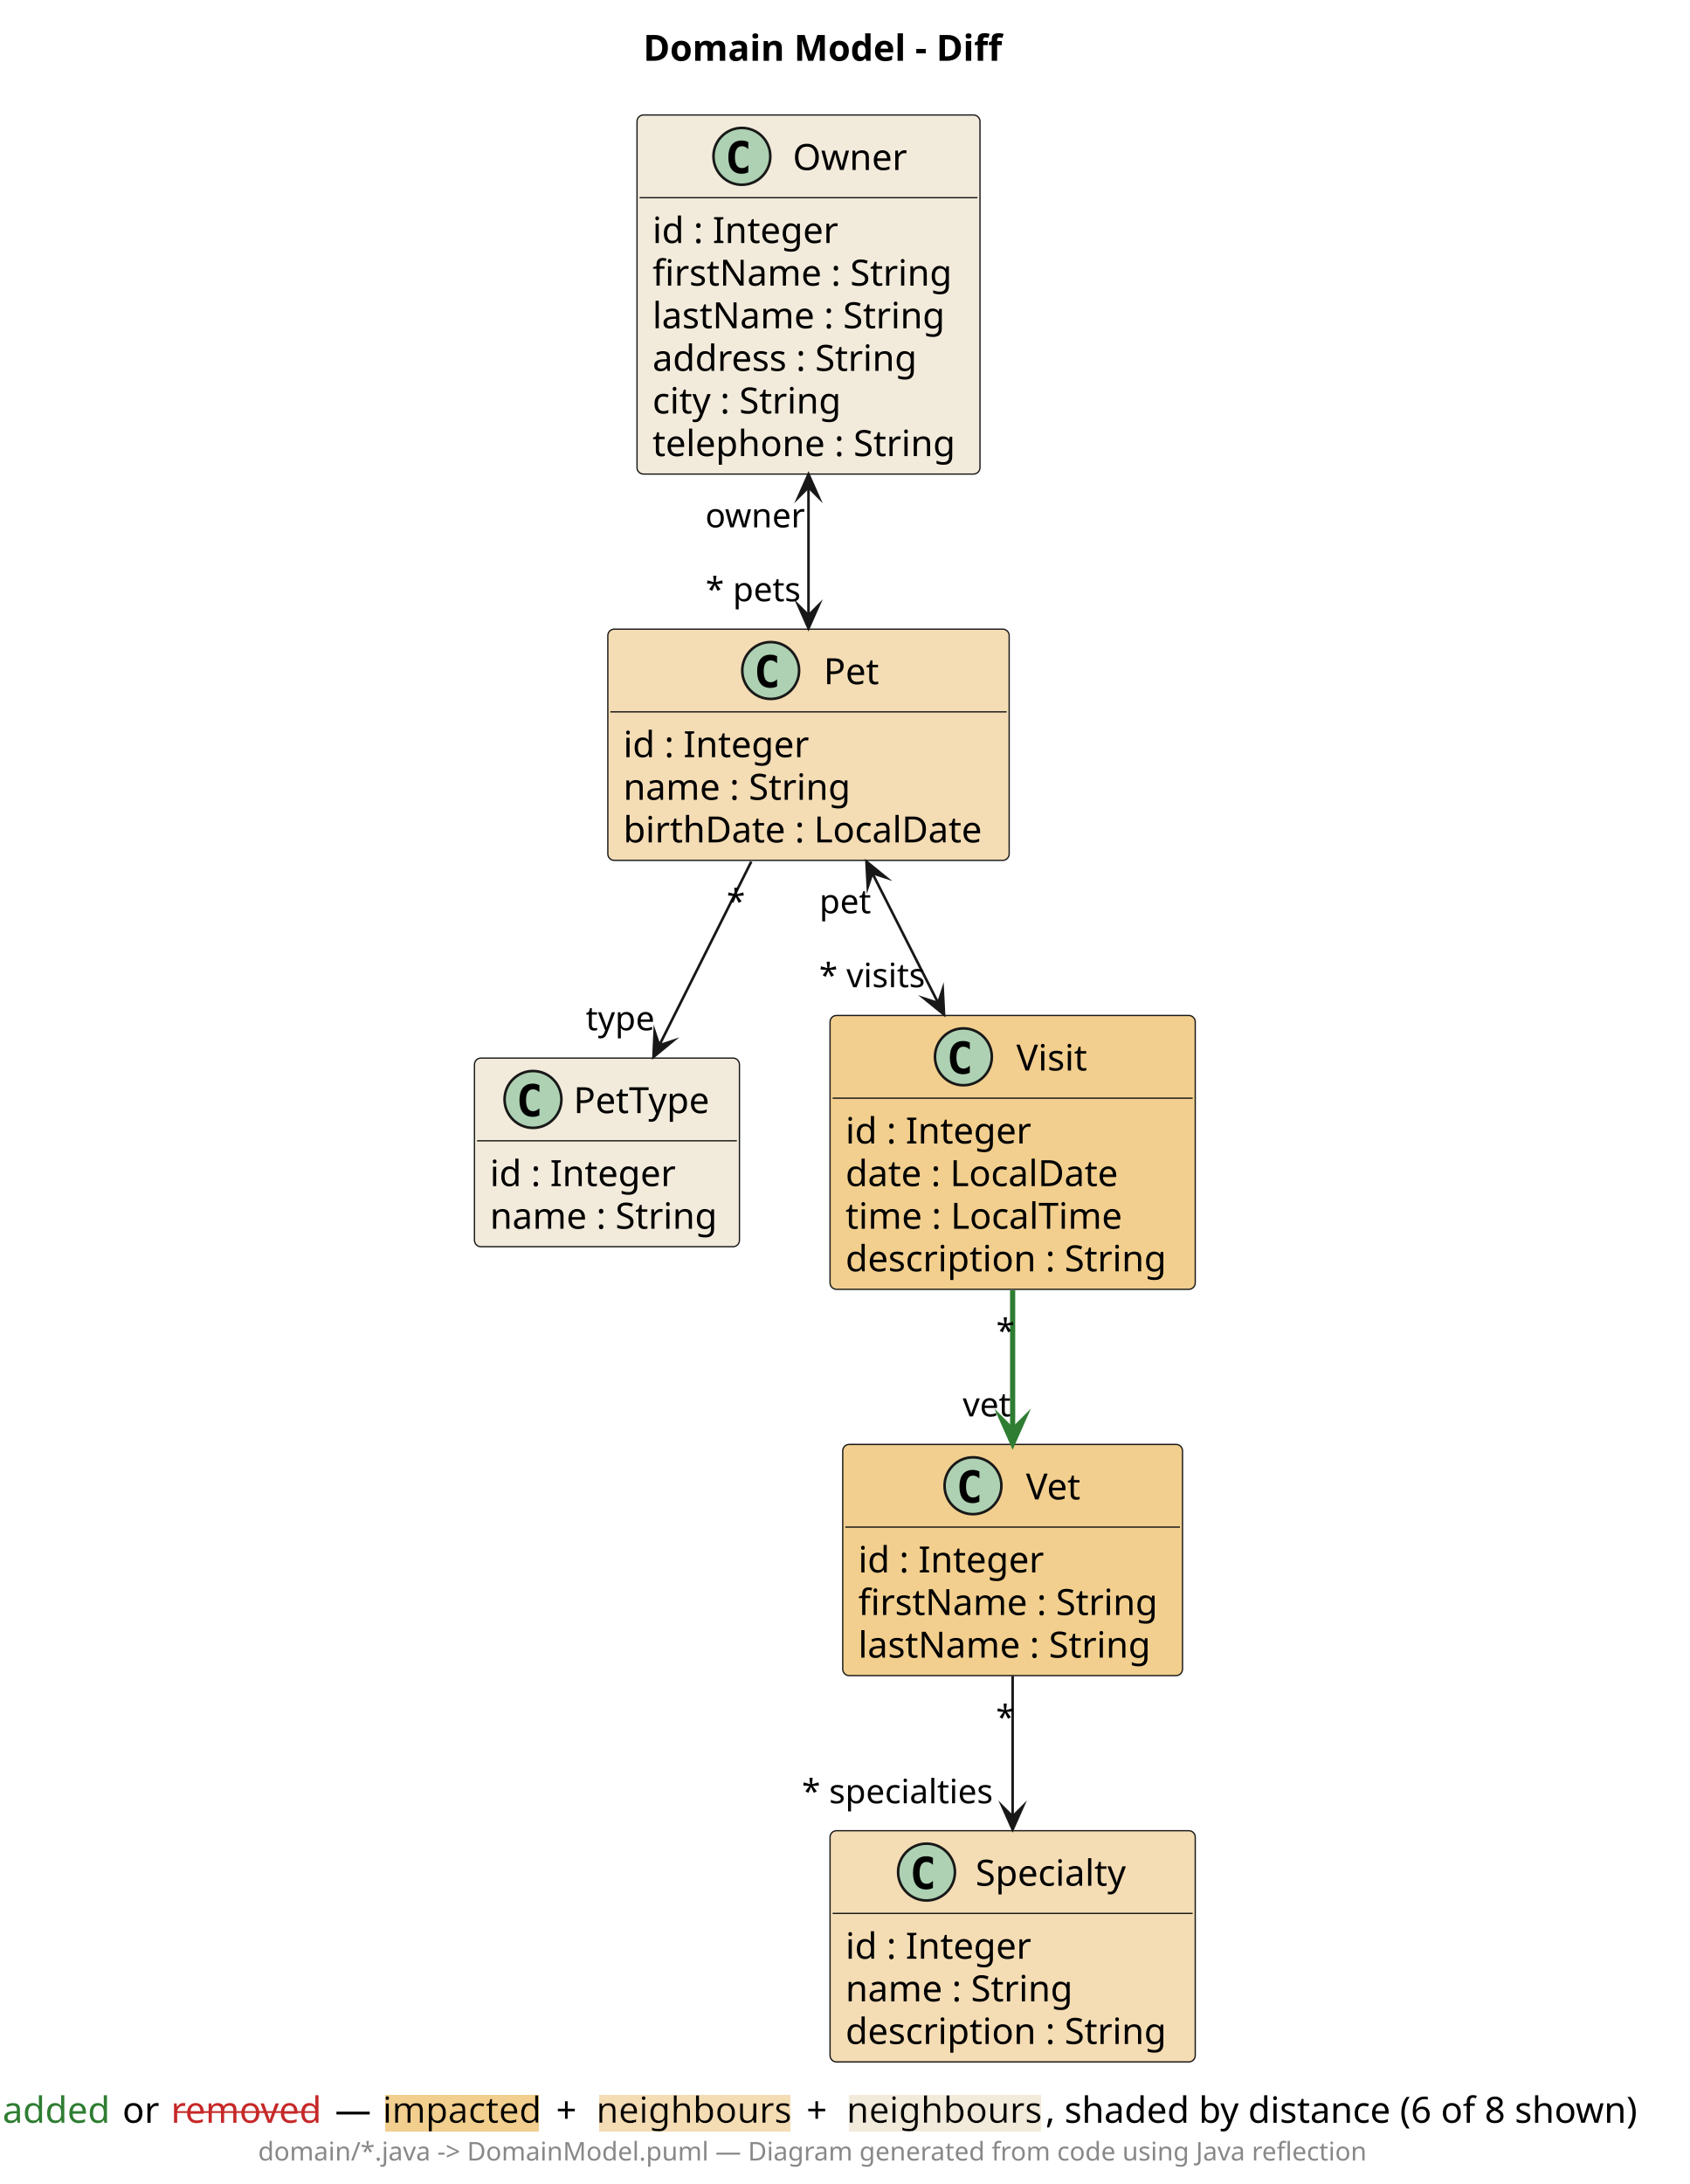
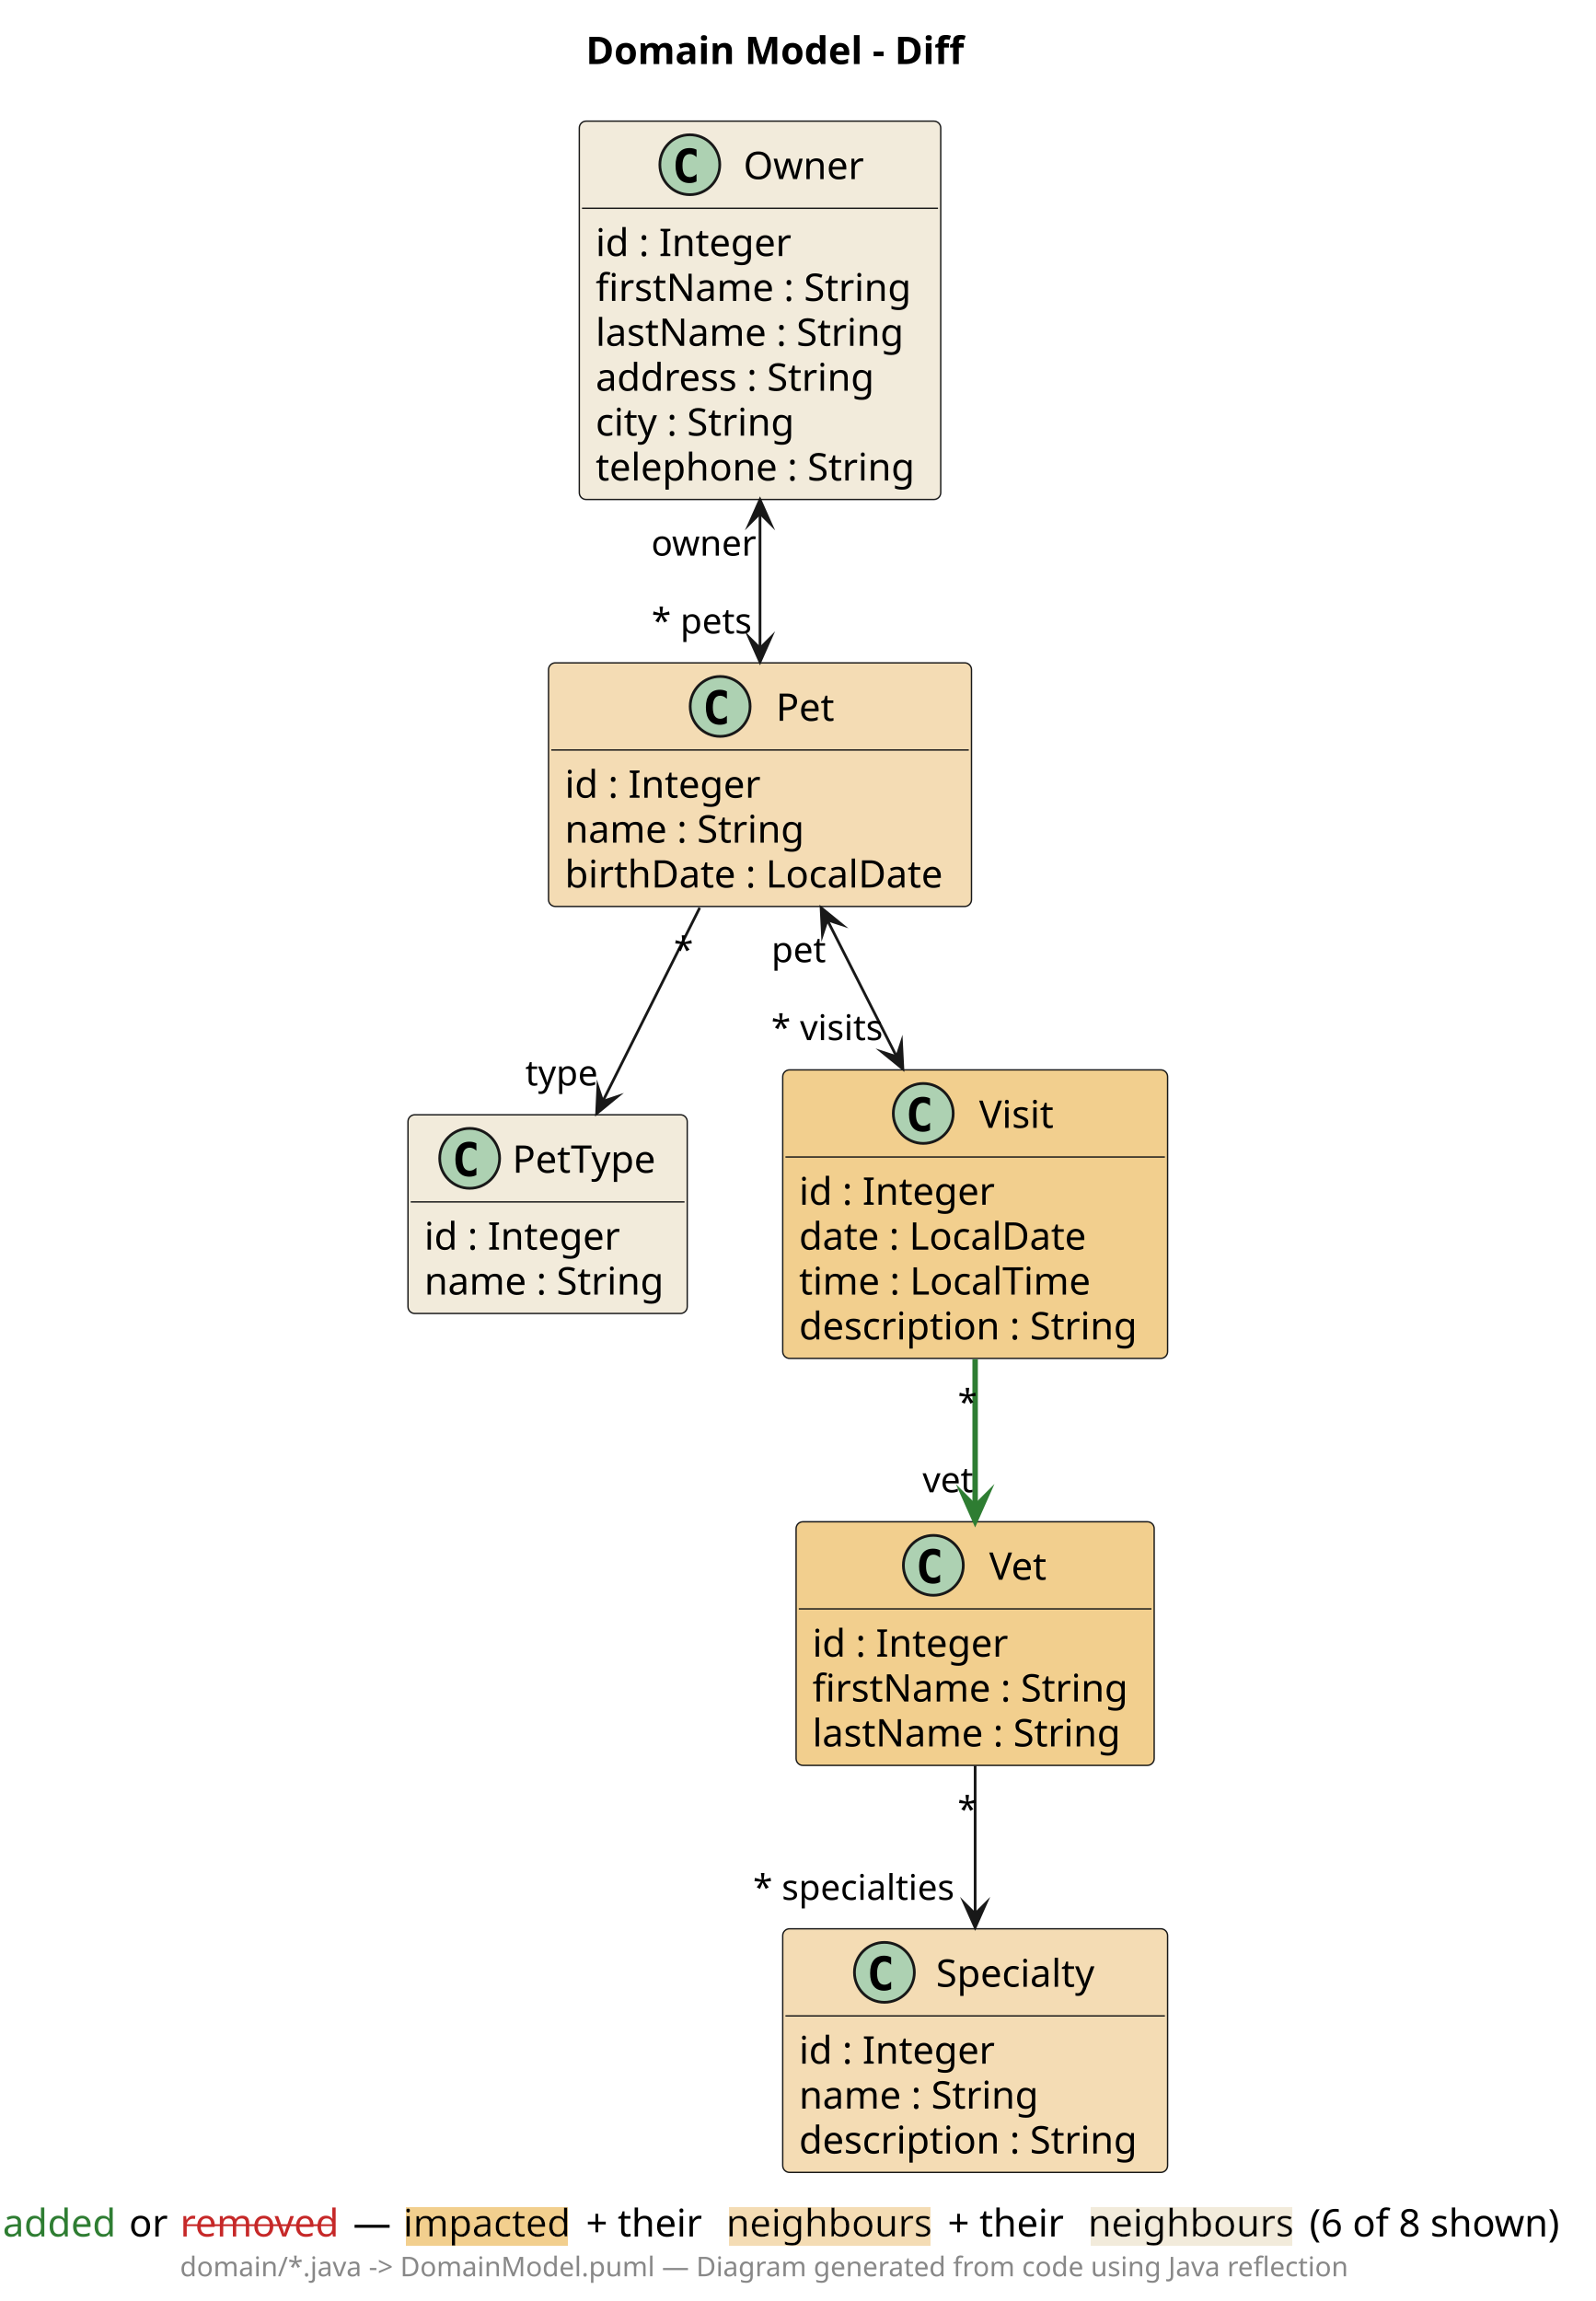
- <svg xmlns="http://www.w3.org/2000/svg" xmlns:xlink="http://www.w3.org/1999/xlink" version="1.1" data-diagram-type="CLASS" style="width:654px;height:845px;background:#FFFFFF;" width="654px" height="845px" viewBox="0 0 654 845" zoomAndPan="magnify" preserveAspectRatio="none" contentStyleType="text/css">
+ <svg xmlns="http://www.w3.org/2000/svg" xmlns:xlink="http://www.w3.org/1999/xlink" version="1.1" data-diagram-type="CLASS" style="width:586px;height:845px;background:#FFFFFF;" width="586px" height="845px" viewBox="0 0 586 845" zoomAndPan="magnify" preserveAspectRatio="none" contentStyleType="text/css">
  <defs>
-     <filter id="b1r1byp62zz5xu0" x="0" y="0" width="1" height="1">
+     <filter id="bhjd1z0rxfkqf0" x="0" y="0" width="1" height="1">
      <feFlood flood-color="#F2CF8E" result="flood" />
      <feComposite in="SourceGraphic" in2="flood" operator="over" />
    </filter>
-     <filter id="b1r1byp62zz5xu1" x="0" y="0" width="1" height="1">
+     <filter id="bhjd1z0rxfkqf1" x="0" y="0" width="1" height="1">
      <feFlood flood-color="#F4DCB4" result="flood" />
      <feComposite in="SourceGraphic" in2="flood" operator="over" />
    </filter>
-     <filter id="b1r1byp62zz5xu2" x="0" y="0" width="1" height="1">
+     <filter id="bhjd1z0rxfkqf2" x="0" y="0" width="1" height="1">
      <feFlood flood-color="#F2EBDB" result="flood" />
      <feComposite in="SourceGraphic" in2="flood" operator="over" />
    </filter>
  </defs>
  <g font-family="sans-serif" lengthAdjust="spacing">
    <g class="title" data-source-line="3">
-       <text x="248.929" y="23.535" fill="#000" font-size="14" textLength="149.324" font-weight="700">Domain Model - Diff</text>
+       <text x="215.136" y="23.535" fill="#000" font-size="14" textLength="149.324" font-weight="700">Domain Model - Diff</text>
    </g>
    <g class="entity" data-qualified-name="Owner" id="ent0001" data-source-line="9">
      <a target="_top" href="src://petclinic-backend/src/main/java/victor/training/petclinic/domain/Owner.java:28" xlink:href="src://petclinic-backend/src/main/java/victor/training/petclinic/domain/Owner.java:28" xlink:type="simple" xlink:actuate="onRequest" xlink:show="new" title="Click to open in editor" xlink:title="Click to open in editor">
-         <rect x="246.528" y="44.488" width="132.729" height="138.93" fill="#F2EBDB" style="stroke:#181818;stroke-width:0.5;" rx="2.5" ry="2.5" />
-         <ellipse cx="287.111" cy="60.488" rx="11" ry="11" fill="#ADD1B2" style="stroke:#181818;stroke-width:1;" />
-         <path d="M289.584,66.631 Q289.003,66.93 288.364,67.08 Q287.724,67.229 287.019,67.229 Q284.512,67.229 283.192,65.577 Q281.872,63.925 281.872,60.804 Q281.872,57.675 283.192,56.023 Q284.512,54.371 287.019,54.371 Q287.724,54.371 288.372,54.521 Q289.019,54.67 289.584,54.969 L289.584,57.691 Q288.953,57.11 288.359,56.841 Q287.766,56.571 287.135,56.571 Q285.79,56.571 285.106,57.637 Q284.421,58.704 284.421,60.804 Q284.421,62.896 285.106,63.963 Q285.79,65.029 287.135,65.029 Q287.766,65.029 288.359,64.76 Q288.953,64.49 289.584,63.909 Z " fill="#000" />
-         <text x="306.796" y="65.779" fill="#000" font-size="14" textLength="43.88">Owner</text>
-         <line x1="247.528" y1="76.488" x2="378.258" y2="76.488" style="stroke:#181818;stroke-width:0.5;" />
-         <text x="252.528" y="94.023" fill="#000" font-size="14" textLength="74.163">id : Integer</text>
-         <text x="252.528" y="110.512" fill="#000" font-size="14" textLength="119.499">firstName : String</text>
-         <text x="252.528" y="127" fill="#000" font-size="14" textLength="116.354">lastName : String</text>
-         <text x="252.528" y="143.488" fill="#000" font-size="14" textLength="106.415">address : String</text>
-         <text x="252.528" y="159.977" fill="#000" font-size="14" textLength="77.027">city : String</text>
-         <text x="252.528" y="176.465" fill="#000" font-size="14" textLength="120.729">telephone : String</text>
+         <rect x="212.735" y="44.488" width="132.729" height="138.93" fill="#F2EBDB" style="stroke:#181818;stroke-width:0.5;" rx="2.5" ry="2.5" />
+         <ellipse cx="253.317" cy="60.488" rx="11" ry="11" fill="#ADD1B2" style="stroke:#181818;stroke-width:1;" />
+         <path d="M255.79,66.631 Q255.209,66.93 254.57,67.08 Q253.931,67.229 253.225,67.229 Q250.719,67.229 249.399,65.577 Q248.079,63.925 248.079,60.804 Q248.079,57.675 249.399,56.023 Q250.719,54.371 253.225,54.371 Q253.931,54.371 254.578,54.521 Q255.226,54.67 255.79,54.969 L255.79,57.691 Q255.159,57.11 254.566,56.841 Q253.972,56.571 253.342,56.571 Q251.997,56.571 251.312,57.637 Q250.627,58.704 250.627,60.804 Q250.627,62.896 251.312,63.963 Q251.997,65.029 253.342,65.029 Q253.972,65.029 254.566,64.76 Q255.159,64.49 255.79,63.909 Z " fill="#000" />
+         <text x="273.002" y="65.779" fill="#000" font-size="14" textLength="43.88">Owner</text>
+         <line x1="213.735" y1="76.488" x2="344.464" y2="76.488" style="stroke:#181818;stroke-width:0.5;" />
+         <text x="218.735" y="94.023" fill="#000" font-size="14" textLength="74.163">id : Integer</text>
+         <text x="218.735" y="110.512" fill="#000" font-size="14" textLength="119.499">firstName : String</text>
+         <text x="218.735" y="127" fill="#000" font-size="14" textLength="116.354">lastName : String</text>
+         <text x="218.735" y="143.488" fill="#000" font-size="14" textLength="106.415">address : String</text>
+         <text x="218.735" y="159.977" fill="#000" font-size="14" textLength="77.027">city : String</text>
+         <text x="218.735" y="176.465" fill="#000" font-size="14" textLength="120.729">telephone : String</text>
      </a>
    </g>
    <g class="entity" data-qualified-name="Pet" id="ent0002" data-source-line="17">
      <a target="_top" href="src://petclinic-backend/src/main/java/victor/training/petclinic/domain/Pet.java:29" xlink:href="src://petclinic-backend/src/main/java/victor/training/petclinic/domain/Pet.java:29" xlink:type="simple" xlink:actuate="onRequest" xlink:show="new" title="Click to open in editor" xlink:title="Click to open in editor">
-         <rect x="235.228" y="243.418" width="155.322" height="89.465" fill="#F4DCB4" style="stroke:#181818;stroke-width:0.5;" rx="2.5" ry="2.5" />
-         <ellipse cx="298.252" cy="259.418" rx="11" ry="11" fill="#ADD1B2" style="stroke:#181818;stroke-width:1;" />
-         <path d="M300.725,265.561 Q300.144,265.86 299.505,266.01 Q298.866,266.159 298.16,266.159 Q295.654,266.159 294.334,264.507 Q293.014,262.855 293.014,259.734 Q293.014,256.605 294.334,254.953 Q295.654,253.301 298.16,253.301 Q298.866,253.301 299.513,253.451 Q300.161,253.6 300.725,253.899 L300.725,256.621 Q300.095,256.04 299.501,255.771 Q298.908,255.501 298.277,255.501 Q296.932,255.501 296.247,256.567 Q295.562,257.634 295.562,259.734 Q295.562,261.826 296.247,262.893 Q296.932,263.959 298.277,263.959 Q298.908,263.959 299.501,263.69 Q300.095,263.42 300.725,262.839 Z " fill="#000" />
-         <text x="318.752" y="264.709" fill="#000" font-size="14" textLength="20.774">Pet</text>
-         <line x1="236.228" y1="275.418" x2="389.551" y2="275.418" style="stroke:#181818;stroke-width:0.5;" />
-         <text x="241.228" y="292.953" fill="#000" font-size="14" textLength="74.163">id : Integer</text>
-         <text x="241.228" y="309.442" fill="#000" font-size="14" textLength="90.549">name : String</text>
-         <text x="241.228" y="325.93" fill="#000" font-size="14" textLength="143.322">birthDate : LocalDate</text>
+         <rect x="201.435" y="243.418" width="155.322" height="89.465" fill="#F4DCB4" style="stroke:#181818;stroke-width:0.5;" rx="2.5" ry="2.5" />
+         <ellipse cx="264.459" cy="259.418" rx="11" ry="11" fill="#ADD1B2" style="stroke:#181818;stroke-width:1;" />
+         <path d="M266.932,265.561 Q266.351,265.86 265.712,266.01 Q265.073,266.159 264.367,266.159 Q261.86,266.159 260.54,264.507 Q259.221,262.855 259.221,259.734 Q259.221,256.605 260.54,254.953 Q261.86,253.301 264.367,253.301 Q265.073,253.301 265.72,253.451 Q266.368,253.6 266.932,253.899 L266.932,256.621 Q266.301,256.04 265.708,255.771 Q265.114,255.501 264.483,255.501 Q263.138,255.501 262.454,256.567 Q261.769,257.634 261.769,259.734 Q261.769,261.826 262.454,262.893 Q263.138,263.959 264.483,263.959 Q265.114,263.959 265.708,263.69 Q266.301,263.42 266.932,262.839 Z " fill="#000" />
+         <text x="284.959" y="264.709" fill="#000" font-size="14" textLength="20.774">Pet</text>
+         <line x1="202.435" y1="275.418" x2="355.757" y2="275.418" style="stroke:#181818;stroke-width:0.5;" />
+         <text x="207.435" y="292.953" fill="#000" font-size="14" textLength="74.163">id : Integer</text>
+         <text x="207.435" y="309.442" fill="#000" font-size="14" textLength="90.549">name : String</text>
+         <text x="207.435" y="325.93" fill="#000" font-size="14" textLength="143.322">birthDate : LocalDate</text>
      </a>
    </g>
    <g class="entity" data-qualified-name="PetType" id="ent0003" data-source-line="22">
      <a target="_top" href="src://petclinic-backend/src/main/java/victor/training/petclinic/domain/PetType.java:8" xlink:href="src://petclinic-backend/src/main/java/victor/training/petclinic/domain/PetType.java:8" xlink:type="simple" xlink:actuate="onRequest" xlink:show="new" title="Click to open in editor" xlink:title="Click to open in editor">
-         <rect x="183.618" y="409.378" width="102.549" height="72.977" fill="#F2EBDB" style="stroke:#181818;stroke-width:0.5;" rx="2.5" ry="2.5" />
-         <ellipse cx="206.267" cy="425.378" rx="11" ry="11" fill="#ADD1B2" style="stroke:#181818;stroke-width:1;" />
-         <path d="M208.74,431.521 Q208.159,431.82 207.52,431.97 Q206.88,432.119 206.175,432.119 Q203.668,432.119 202.348,430.467 Q201.028,428.815 201.028,425.694 Q201.028,422.565 202.348,420.913 Q203.668,419.261 206.175,419.261 Q206.88,419.261 207.528,419.411 Q208.175,419.56 208.74,419.859 L208.74,422.581 Q208.109,422 207.515,421.731 Q206.922,421.461 206.291,421.461 Q204.946,421.461 204.261,422.527 Q203.577,423.594 203.577,425.694 Q203.577,427.786 204.261,428.853 Q204.946,429.919 206.291,429.919 Q206.922,429.919 207.515,429.65 Q208.109,429.38 208.74,428.799 Z " fill="#000" />
-         <text x="221.966" y="430.669" fill="#000" font-size="14" textLength="53.553">PetType</text>
-         <line x1="184.618" y1="441.378" x2="285.167" y2="441.378" style="stroke:#181818;stroke-width:0.5;" />
-         <text x="189.618" y="458.913" fill="#000" font-size="14" textLength="74.163">id : Integer</text>
-         <text x="189.618" y="475.402" fill="#000" font-size="14" textLength="90.549">name : String</text>
+         <rect x="149.825" y="409.378" width="102.549" height="72.977" fill="#F2EBDB" style="stroke:#181818;stroke-width:0.5;" rx="2.5" ry="2.5" />
+         <ellipse cx="172.473" cy="425.378" rx="11" ry="11" fill="#ADD1B2" style="stroke:#181818;stroke-width:1;" />
+         <path d="M174.946,431.521 Q174.365,431.82 173.726,431.97 Q173.087,432.119 172.381,432.119 Q169.874,432.119 168.555,430.467 Q167.235,428.815 167.235,425.694 Q167.235,422.565 168.555,420.913 Q169.874,419.261 172.381,419.261 Q173.087,419.261 173.734,419.411 Q174.382,419.56 174.946,419.859 L174.946,422.581 Q174.315,422 173.722,421.731 Q173.128,421.461 172.498,421.461 Q171.153,421.461 170.468,422.527 Q169.783,423.594 169.783,425.694 Q169.783,427.786 170.468,428.853 Q171.153,429.919 172.498,429.919 Q173.128,429.919 173.722,429.65 Q174.315,429.38 174.946,428.799 Z " fill="#000" />
+         <text x="188.173" y="430.669" fill="#000" font-size="14" textLength="53.553">PetType</text>
+         <line x1="150.825" y1="441.378" x2="251.374" y2="441.378" style="stroke:#181818;stroke-width:0.5;" />
+         <text x="155.825" y="458.913" fill="#000" font-size="14" textLength="74.163">id : Integer</text>
+         <text x="155.825" y="475.402" fill="#000" font-size="14" textLength="90.549">name : String</text>
      </a>
    </g>
    <g class="entity" data-qualified-name="Specialty" id="ent0004" data-source-line="26">
      <a target="_top" href="src://petclinic-backend/src/main/java/victor/training/petclinic/domain/Specialty.java:7" xlink:href="src://petclinic-backend/src/main/java/victor/training/petclinic/domain/Specialty.java:7" xlink:type="simple" xlink:actuate="onRequest" xlink:show="new" title="Click to open in editor" xlink:title="Click to open in editor">
-         <rect x="321.228" y="708.308" width="141.336" height="89.465" fill="#F4DCB4" style="stroke:#181818;stroke-width:0.5;" rx="2.5" ry="2.5" />
-         <ellipse cx="358.565" cy="724.308" rx="11" ry="11" fill="#ADD1B2" style="stroke:#181818;stroke-width:1;" />
-         <path d="M361.038,730.451 Q360.457,730.75 359.818,730.9 Q359.179,731.049 358.474,731.049 Q355.967,731.049 354.647,729.397 Q353.327,727.745 353.327,724.624 Q353.327,721.495 354.647,719.843 Q355.967,718.191 358.474,718.191 Q359.179,718.191 359.827,718.341 Q360.474,718.49 361.038,718.789 L361.038,721.511 Q360.408,720.93 359.814,720.661 Q359.221,720.391 358.59,720.391 Q357.245,720.391 356.56,721.457 Q355.875,722.524 355.875,724.624 Q355.875,726.716 356.56,727.783 Q357.245,728.849 358.59,728.849 Q359.221,728.849 359.814,728.58 Q360.408,728.31 361.038,727.729 Z " fill="#000" />
-         <text x="377.529" y="729.599" fill="#000" font-size="14" textLength="59.698">Specialty</text>
-         <line x1="322.228" y1="740.308" x2="461.564" y2="740.308" style="stroke:#181818;stroke-width:0.5;" />
-         <text x="327.228" y="757.843" fill="#000" font-size="14" textLength="74.163">id : Integer</text>
-         <text x="327.228" y="774.332" fill="#000" font-size="14" textLength="90.549">name : String</text>
-         <text x="327.228" y="790.82" fill="#000" font-size="14" textLength="129.336">description : String</text>
+         <rect x="287.435" y="708.308" width="141.336" height="89.465" fill="#F4DCB4" style="stroke:#181818;stroke-width:0.5;" rx="2.5" ry="2.5" />
+         <ellipse cx="324.772" cy="724.308" rx="11" ry="11" fill="#ADD1B2" style="stroke:#181818;stroke-width:1;" />
+         <path d="M327.245,730.451 Q326.664,730.75 326.025,730.9 Q325.386,731.049 324.68,731.049 Q322.173,731.049 320.853,729.397 Q319.534,727.745 319.534,724.624 Q319.534,721.495 320.853,719.843 Q322.173,718.191 324.68,718.191 Q325.386,718.191 326.033,718.341 Q326.681,718.49 327.245,718.789 L327.245,721.511 Q326.614,720.93 326.021,720.661 Q325.427,720.391 324.796,720.391 Q323.452,720.391 322.767,721.457 Q322.082,722.524 322.082,724.624 Q322.082,726.716 322.767,727.783 Q323.452,728.849 324.796,728.849 Q325.427,728.849 326.021,728.58 Q326.614,728.31 327.245,727.729 Z " fill="#000" />
+         <text x="343.736" y="729.599" fill="#000" font-size="14" textLength="59.698">Specialty</text>
+         <line x1="288.435" y1="740.308" x2="427.771" y2="740.308" style="stroke:#181818;stroke-width:0.5;" />
+         <text x="293.435" y="757.843" fill="#000" font-size="14" textLength="74.163">id : Integer</text>
+         <text x="293.435" y="774.332" fill="#000" font-size="14" textLength="90.549">name : String</text>
+         <text x="293.435" y="790.82" fill="#000" font-size="14" textLength="129.336">description : String</text>
      </a>
    </g>
    <g class="entity" data-qualified-name="Vet" id="ent0005" data-source-line="31">
      <a target="_top" href="src://petclinic-backend/src/main/java/victor/training/petclinic/domain/Vet.java:11" xlink:href="src://petclinic-backend/src/main/java/victor/training/petclinic/domain/Vet.java:11" xlink:type="simple" xlink:actuate="onRequest" xlink:show="new" title="Click to open in editor" xlink:title="Click to open in editor">
-         <rect x="326.138" y="558.838" width="131.499" height="89.465" fill="#F2CF8E" style="stroke:#181818;stroke-width:0.5;" rx="2.5" ry="2.5" />
-         <ellipse cx="376.543" cy="574.838" rx="11" ry="11" fill="#ADD1B2" style="stroke:#181818;stroke-width:1;" />
-         <path d="M379.016,580.981 Q378.435,581.28 377.796,581.43 Q377.157,581.579 376.451,581.579 Q373.944,581.579 372.625,579.927 Q371.305,578.275 371.305,575.154 Q371.305,572.025 372.625,570.373 Q373.944,568.721 376.451,568.721 Q377.157,568.721 377.804,568.871 Q378.452,569.02 379.016,569.319 L379.016,572.041 Q378.385,571.46 377.792,571.191 Q377.198,570.921 376.568,570.921 Q375.223,570.921 374.538,571.987 Q373.853,573.054 373.853,575.154 Q373.853,577.246 374.538,578.313 Q375.223,579.379 376.568,579.379 Q377.198,579.379 377.792,579.11 Q378.385,578.84 379.016,578.259 Z " fill="#000" />
-         <text x="397.043" y="580.129" fill="#000" font-size="14" textLength="22.189">Vet</text>
-         <line x1="327.138" y1="590.838" x2="456.637" y2="590.838" style="stroke:#181818;stroke-width:0.5;" />
-         <text x="332.138" y="608.373" fill="#000" font-size="14" textLength="74.163">id : Integer</text>
-         <text x="332.138" y="624.862" fill="#000" font-size="14" textLength="119.499">firstName : String</text>
-         <text x="332.138" y="641.35" fill="#000" font-size="14" textLength="116.354">lastName : String</text>
+         <rect x="292.345" y="558.838" width="131.499" height="89.465" fill="#F2CF8E" style="stroke:#181818;stroke-width:0.5;" rx="2.5" ry="2.5" />
+         <ellipse cx="342.75" cy="574.838" rx="11" ry="11" fill="#ADD1B2" style="stroke:#181818;stroke-width:1;" />
+         <path d="M345.223,580.981 Q344.642,581.28 344.003,581.43 Q343.363,581.579 342.658,581.579 Q340.151,581.579 338.831,579.927 Q337.511,578.275 337.511,575.154 Q337.511,572.025 338.831,570.373 Q340.151,568.721 342.658,568.721 Q343.363,568.721 344.011,568.871 Q344.658,569.02 345.223,569.319 L345.223,572.041 Q344.592,571.46 343.998,571.191 Q343.405,570.921 342.774,570.921 Q341.429,570.921 340.745,571.987 Q340.06,573.054 340.06,575.154 Q340.06,577.246 340.745,578.313 Q341.429,579.379 342.774,579.379 Q343.405,579.379 343.998,579.11 Q344.592,578.84 345.223,578.259 Z " fill="#000" />
+         <text x="363.25" y="580.129" fill="#000" font-size="14" textLength="22.189">Vet</text>
+         <line x1="293.345" y1="590.838" x2="422.844" y2="590.838" style="stroke:#181818;stroke-width:0.5;" />
+         <text x="298.345" y="608.373" fill="#000" font-size="14" textLength="74.163">id : Integer</text>
+         <text x="298.345" y="624.862" fill="#000" font-size="14" textLength="119.499">firstName : String</text>
+         <text x="298.345" y="641.35" fill="#000" font-size="14" textLength="116.354">lastName : String</text>
      </a>
    </g>
    <g class="entity" data-qualified-name="Visit" id="ent0006" data-source-line="36">
      <a target="_top" href="src://petclinic-backend/src/main/java/victor/training/petclinic/domain/Visit.java:11" xlink:href="src://petclinic-backend/src/main/java/victor/training/petclinic/domain/Visit.java:11" xlink:type="simple" xlink:actuate="onRequest" xlink:show="new" title="Click to open in editor" xlink:title="Click to open in editor">
-         <rect x="321.228" y="392.888" width="141.336" height="105.953" fill="#F2CF8E" style="stroke:#181818;stroke-width:0.5;" rx="2.5" ry="2.5" />
-         <ellipse cx="372.836" cy="408.888" rx="11" ry="11" fill="#ADD1B2" style="stroke:#181818;stroke-width:1;" />
-         <path d="M375.309,415.031 Q374.728,415.33 374.089,415.48 Q373.45,415.629 372.744,415.629 Q370.238,415.629 368.918,413.977 Q367.598,412.325 367.598,409.204 Q367.598,406.075 368.918,404.423 Q370.238,402.771 372.744,402.771 Q373.45,402.771 374.097,402.921 Q374.745,403.07 375.309,403.369 L375.309,406.091 Q374.679,405.51 374.085,405.241 Q373.492,404.971 372.861,404.971 Q371.516,404.971 370.831,406.037 Q370.146,407.104 370.146,409.204 Q370.146,411.296 370.831,412.363 Q371.516,413.429 372.861,413.429 Q373.492,413.429 374.085,413.16 Q374.679,412.89 375.309,412.309 Z " fill="#000" />
-         <text x="393.336" y="414.179" fill="#000" font-size="14" textLength="29.62">Visit</text>
-         <line x1="322.228" y1="424.888" x2="461.564" y2="424.888" style="stroke:#181818;stroke-width:0.5;" />
-         <text x="327.228" y="442.423" fill="#000" font-size="14" textLength="74.163">id : Integer</text>
-         <text x="327.228" y="458.912" fill="#000" font-size="14" textLength="109.136">date : LocalDate</text>
-         <text x="327.228" y="475.4" fill="#000" font-size="14" textLength="112.226">time : LocalTime</text>
-         <text x="327.228" y="491.888" fill="#000" font-size="14" textLength="129.336">description : String</text>
+         <rect x="287.435" y="392.888" width="141.336" height="105.953" fill="#F2CF8E" style="stroke:#181818;stroke-width:0.5;" rx="2.5" ry="2.5" />
+         <ellipse cx="339.043" cy="408.888" rx="11" ry="11" fill="#ADD1B2" style="stroke:#181818;stroke-width:1;" />
+         <path d="M341.516,415.031 Q340.935,415.33 340.296,415.48 Q339.657,415.629 338.951,415.629 Q336.444,415.629 335.124,413.977 Q333.805,412.325 333.805,409.204 Q333.805,406.075 335.124,404.423 Q336.444,402.771 338.951,402.771 Q339.657,402.771 340.304,402.921 Q340.951,403.07 341.516,403.369 L341.516,406.091 Q340.885,405.51 340.292,405.241 Q339.698,404.971 339.067,404.971 Q337.722,404.971 337.038,406.037 Q336.353,407.104 336.353,409.204 Q336.353,411.296 337.038,412.363 Q337.722,413.429 339.067,413.429 Q339.698,413.429 340.292,413.16 Q340.885,412.89 341.516,412.309 Z " fill="#000" />
+         <text x="359.543" y="414.179" fill="#000" font-size="14" textLength="29.62">Visit</text>
+         <line x1="288.435" y1="424.888" x2="427.771" y2="424.888" style="stroke:#181818;stroke-width:0.5;" />
+         <text x="293.435" y="442.423" fill="#000" font-size="14" textLength="74.163">id : Integer</text>
+         <text x="293.435" y="458.912" fill="#000" font-size="14" textLength="109.136">date : LocalDate</text>
+         <text x="293.435" y="475.4" fill="#000" font-size="14" textLength="112.226">time : LocalTime</text>
+         <text x="293.435" y="491.888" fill="#000" font-size="14" textLength="129.336">description : String</text>
      </a>
    </g>
    <g class="link" data-entity-1="ent0001" data-entity-2="ent0002" id="lnk7" data-source-line="43" data-link-type="dependency">
-       <path d="M312.888,188.508 C312.888,208.578 312.888,219.978 312.888,238.088" style="stroke:#181818;stroke-width:1;" fill="none" id="Owner-Pet" codeLine="43" />
-       <polygon points="312.888,183.508,308.888,192.508,312.888,188.508,316.888,192.508,312.888,183.508" fill="#181818" style="stroke:#181818;stroke-width:1;stroke-linejoin:miter;stroke-miterlimit:10;" />
-       <polygon points="312.888,243.088,316.888,234.088,312.888,238.088,308.888,234.088,312.888,243.088" fill="#181818" style="stroke:#181818;stroke-width:1;stroke-linejoin:miter;stroke-miterlimit:10;" />
-       <text x="272.961" y="204.039" fill="#000" font-size="13" textLength="38.632">owner</text>
-       <text x="273.078" y="232.632" fill="#000" font-size="13" textLength="37.292">* pets</text>
+       <path d="M279.095,188.508 C279.095,208.578 279.095,219.978 279.095,238.088" style="stroke:#181818;stroke-width:1;" fill="none" id="Owner-Pet" codeLine="43" />
+       <polygon points="279.095,183.508,275.095,192.508,279.095,188.508,283.095,192.508,279.095,183.508" fill="#181818" style="stroke:#181818;stroke-width:1;stroke-linejoin:miter;stroke-miterlimit:10;" />
+       <polygon points="279.095,243.088,283.095,234.088,279.095,238.088,275.095,234.088,279.095,243.088" fill="#181818" style="stroke:#181818;stroke-width:1;stroke-linejoin:miter;stroke-miterlimit:10;" />
+       <text x="239.168" y="204.039" fill="#000" font-size="13" textLength="38.632">owner</text>
+       <text x="239.284" y="232.632" fill="#000" font-size="13" textLength="37.292">* pets</text>
    </g>
    <g class="link" data-entity-1="ent0002" data-entity-2="ent0003" id="lnk8" data-source-line="44" data-link-type="dependency">
-       <path d="M290.748,333.358 C278.768,357.268 266.398,381.968 255.128,404.468" style="stroke:#181818;stroke-width:1;" fill="none" id="Pet-to-PetType" codeLine="44" />
-       <polygon points="252.888,408.938,260.495,402.683,255.128,404.468,253.343,399.1,252.888,408.938" fill="#181818" style="stroke:#181818;stroke-width:1;stroke-linejoin:miter;stroke-miterlimit:10;" />
-       <text x="281.232" y="353.36" fill="#000" font-size="13">*</text>
-       <text x="226.696" y="398.621" fill="#000" font-size="13" textLength="27.079">type</text>
+       <path d="M256.955,333.358 C244.975,357.268 232.604,381.968 221.334,404.468" style="stroke:#181818;stroke-width:1;" fill="none" id="Pet-to-PetType" codeLine="44" />
+       <polygon points="219.095,408.938,226.702,402.683,221.334,404.468,219.549,399.1,219.095,408.938" fill="#181818" style="stroke:#181818;stroke-width:1;stroke-linejoin:miter;stroke-miterlimit:10;" />
+       <text x="247.438" y="353.36" fill="#000" font-size="13">*</text>
+       <text x="192.903" y="398.621" fill="#000" font-size="13" textLength="27.079">type</text>
    </g>
    <g class="link" data-entity-1="ent0002" data-entity-2="ent0006" id="lnk9" data-source-line="45" data-link-type="dependency">
-       <path d="M337.58,337.817 C346.93,356.247 353.347,368.879 363.087,388.089" style="stroke:#181818;stroke-width:1;" fill="none" id="Pet-Visit" codeLine="45" />
-       <polygon points="335.318,333.358,335.823,343.194,337.58,337.817,342.957,339.575,335.318,333.358" fill="#181818" style="stroke:#181818;stroke-width:1;stroke-linejoin:miter;stroke-miterlimit:10;" />
-       <polygon points="365.348,392.548,364.846,382.712,363.087,388.089,357.711,386.33,365.348,392.548" fill="#181818" style="stroke:#181818;stroke-width:1;stroke-linejoin:miter;stroke-miterlimit:10;" />
-       <text x="317.086" y="353.36" fill="#000" font-size="13" textLength="20.287">pet</text>
-       <text x="317.009" y="381.965" fill="#000" font-size="13" textLength="42.739">* visits</text>
+       <path d="M303.787,337.817 C313.137,356.247 319.554,368.879 329.294,388.089" style="stroke:#181818;stroke-width:1;" fill="none" id="Pet-Visit" codeLine="45" />
+       <polygon points="301.525,333.358,302.03,343.194,303.787,337.817,309.164,339.575,301.525,333.358" fill="#181818" style="stroke:#181818;stroke-width:1;stroke-linejoin:miter;stroke-miterlimit:10;" />
+       <polygon points="331.555,392.548,331.053,382.712,329.294,388.089,323.917,386.33,331.555,392.548" fill="#181818" style="stroke:#181818;stroke-width:1;stroke-linejoin:miter;stroke-miterlimit:10;" />
+       <text x="283.293" y="353.36" fill="#000" font-size="13" textLength="20.287">pet</text>
+       <text x="283.215" y="381.965" fill="#000" font-size="13" textLength="42.739">* visits</text>
    </g>
    <g class="link" data-entity-1="ent0005" data-entity-2="ent0004" id="lnk10" data-source-line="46" data-link-type="dependency">
-       <path d="M391.888,648.418 C391.888,667.178 391.888,684.048 391.888,702.848" style="stroke:#181818;stroke-width:1;" fill="none" id="Vet-to-Specialty" codeLine="46" />
-       <polygon points="391.888,707.848,395.888,698.848,391.888,702.848,387.888,698.848,391.888,707.848" fill="#181818" style="stroke:#181818;stroke-width:1;stroke-linejoin:miter;stroke-miterlimit:10;" />
-       <text x="385.449" y="669.026" fill="#000" font-size="13">*</text>
-       <text x="310.326" y="697.7" fill="#000" font-size="13" textLength="76.273">* specialties</text>
+       <path d="M358.095,648.418 C358.095,667.178 358.095,684.048 358.095,702.848" style="stroke:#181818;stroke-width:1;" fill="none" id="Vet-to-Specialty" codeLine="46" />
+       <polygon points="358.095,707.848,362.095,698.848,358.095,702.848,354.095,698.848,358.095,707.848" fill="#181818" style="stroke:#181818;stroke-width:1;stroke-linejoin:miter;stroke-miterlimit:10;" />
+       <text x="351.656" y="669.026" fill="#000" font-size="13">*</text>
+       <text x="276.533" y="697.7" fill="#000" font-size="13" textLength="76.273">* specialties</text>
    </g>
    <g class="link" data-entity-1="ent0006" data-entity-2="ent0005" id="lnk11" data-source-line="47" data-link-type="dependency">
-       <path d="M391.888,499.148 C391.888,518.408 391.888,535.018 391.888,553.478" style="stroke:#2E7D32;stroke-width:2;" fill="none" id="Visit-to-Vet" codeLine="47" />
-       <polygon points="391.888,558.478,395.888,549.478,391.888,553.478,387.888,549.478,391.888,558.478" fill="#2E7D32" style="stroke:#2E7D32;stroke-width:2;stroke-linejoin:miter;stroke-miterlimit:10;" />
-       <text x="385.52" y="519.524" fill="#000" font-size="13">*</text>
-       <text x="372.574" y="548.017" fill="#000" font-size="13" textLength="18.833">vet</text>
+       <path d="M358.095,499.148 C358.095,518.408 358.095,535.018 358.095,553.478" style="stroke:#2E7D32;stroke-width:2;" fill="none" id="Visit-to-Vet" codeLine="47" />
+       <polygon points="358.095,558.478,362.095,549.478,358.095,553.478,354.095,549.478,358.095,558.478" fill="#2E7D32" style="stroke:#2E7D32;stroke-width:2;stroke-linejoin:miter;stroke-miterlimit:10;" />
+       <text x="351.726" y="519.524" fill="#000" font-size="13">*</text>
+       <text x="338.781" y="548.017" fill="#000" font-size="13" textLength="18.833">vet</text>
    </g>
    <g class="caption" data-source-line="1">
      <text x="1" y="821.308" fill="#2E7D32" font-size="14" textLength="41.966">added</text>
      <text x="47.396" y="821.308" fill="#000" font-size="14" textLength="14.328">or</text>
      <text x="66.153" y="821.308" fill="#C62828" font-size="14" textLength="59.056" text-decoration="line-through">removed</text>
      <text x="129.639" y="821.308" fill="#000" font-size="14">—</text>
-       <text x="148.068" y="821.308" fill="#000" font-size="14" textLength="62.679" filter="url(#b1r1byp62zz5xu0)">impacted</text>
-       <text x="215.177" y="821.308" fill="#000" font-size="14">+</text>
-       <text x="230.735" y="821.308" fill="#000" font-size="14" textLength="76.918" filter="url(#b1r1byp62zz5xu1)">neighbours</text>
-       <text x="312.083" y="821.308" fill="#000" font-size="14">+</text>
-       <text x="327.642" y="821.308" fill="#000" font-size="14" textLength="76.918" filter="url(#b1r1byp62zz5xu2)">neighbours</text>
-       <text x="404.56" y="821.308" fill="#000" font-size="14" textLength="241.623">, shaded by distance (6 of 8 shown)</text>
+       <text x="148.068" y="821.308" fill="#000" font-size="14" textLength="62.679" filter="url(#bhjd1z0rxfkqf0)">impacted</text>
+       <text x="215.177" y="821.308" fill="#000" font-size="14" textLength="47.059">+ their</text>
+       <text x="266.665" y="821.308" fill="#000" font-size="14" textLength="76.918" filter="url(#bhjd1z0rxfkqf1)">neighbours</text>
+       <text x="348.013" y="821.308" fill="#000" font-size="14" textLength="47.059">+ their</text>
+       <text x="399.501" y="821.308" fill="#000" font-size="14" textLength="76.918" filter="url(#bhjd1z0rxfkqf2)">neighbours</text>
+       <text x="480.849" y="821.308" fill="#000" font-size="14" textLength="97.747">(6 of 8 shown)</text>
    </g>
    <g class="footer" data-source-line="4">
-       <text x="99.897" y="835.929" fill="#888" font-size="10" textLength="447.388">domain/*.java -&gt; DomainModel.puml — Diagram generated from code using Java reflection</text>
+       <text x="66.104" y="835.929" fill="#888" font-size="10" textLength="447.388">domain/*.java -&gt; DomainModel.puml — Diagram generated from code using Java reflection</text>
    </g>
  </g>
</svg>
